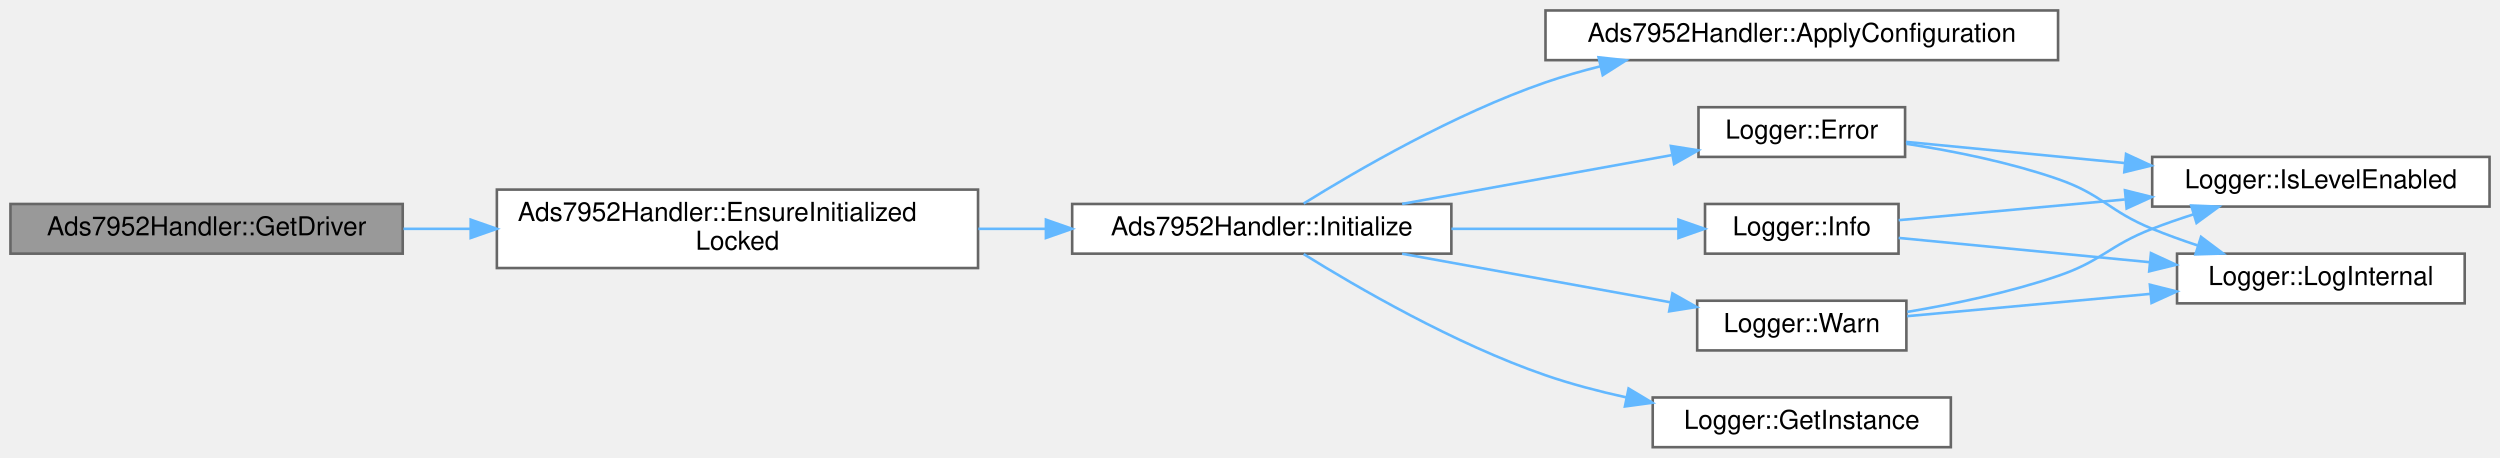
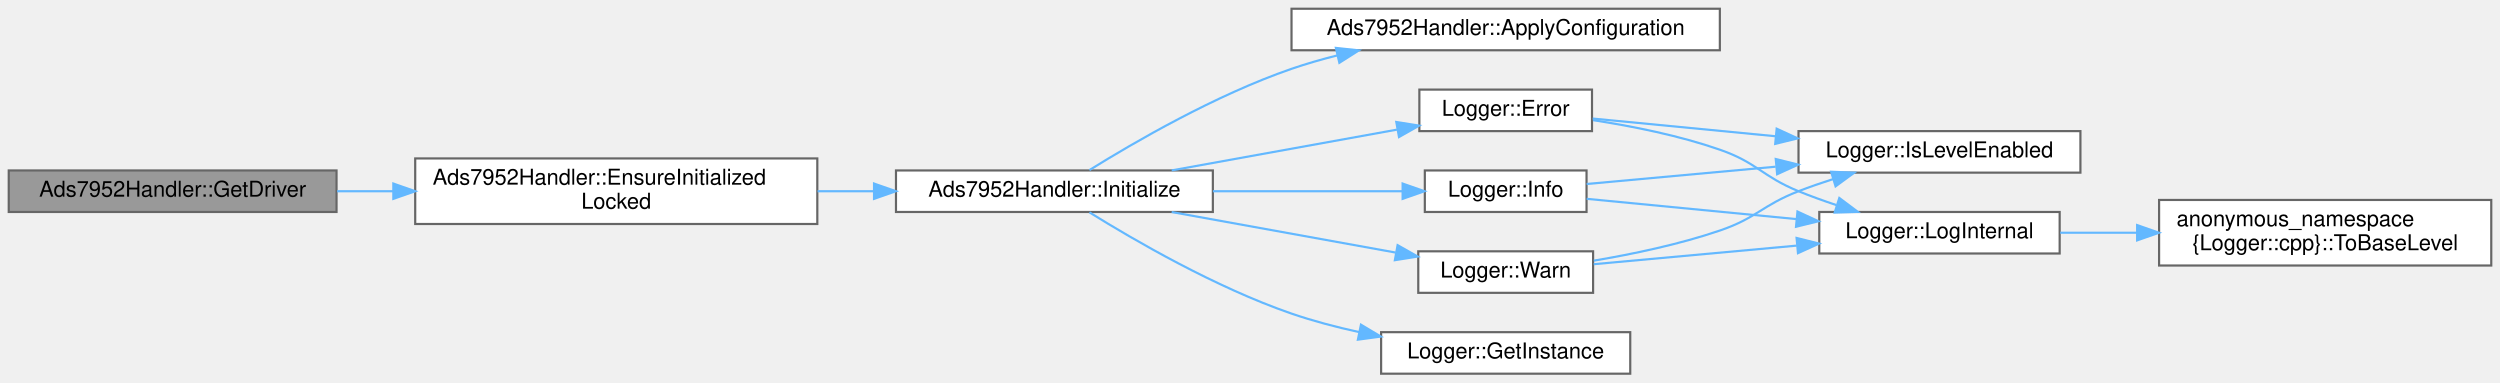
- <svg xmlns="http://www.w3.org/2000/svg" xmlns:xlink="http://www.w3.org/1999/xlink" width="956pt" height="175pt" viewBox="0.00 0.00 956.00 175.00">
+ <svg xmlns="http://www.w3.org/2000/svg" xmlns:xlink="http://www.w3.org/1999/xlink" width="1144pt" height="175pt" viewBox="0.00 0.00 1144.00 175.00">
  <g id="graph0" class="graph" transform="scale(1 1) rotate(0) translate(4 171)">
    <g id="Node000001" class="node">
      <g id="a_Node000001">
        <a xlink:title="Get raw pointer to the ADS7952 driver for advanced operations.">
          <polygon fill="#999999" stroke="#666666" points="150,-93 0,-93 0,-74 150,-74 150,-93" />
          <text text-anchor="middle" x="75" y="-81" font-family="Helvetica,sans-Serif" font-size="10.00">Ads7952Handler::GetDriver</text>
        </a>
      </g>
    </g>
    <g id="Node000002" class="node">
      <g id="a_Node000002">
        <a xlink:href="classAds7952Handler.html#a4541d57be2e20b35d9270a62642fb862" target="_top" xlink:title="Ensure initialized while mutex is already held.">
          <polygon fill="white" stroke="#666666" points="370,-98.5 186,-98.5 186,-68.5 370,-68.5 370,-98.5" />
          <text text-anchor="start" x="194" y="-86.5" font-family="Helvetica,sans-Serif" font-size="10.00">Ads7952Handler::EnsureInitialized</text>
          <text text-anchor="middle" x="278" y="-75.5" font-family="Helvetica,sans-Serif" font-size="10.00">Locked</text>
        </a>
      </g>
    </g>
    <g id="edge1_Node000001_Node000002" class="edge">
      <g id="a_edge1_Node000001_Node000002">
        <a xlink:title=" ">
          <path fill="none" stroke="#63b8ff" d="M150.27,-83.5C158.63,-83.5 167.25,-83.5 175.88,-83.5" />
          <polygon fill="#63b8ff" stroke="#63b8ff" points="175.99,-87 185.99,-83.5 175.99,-80 175.99,-87" />
        </a>
      </g>
    </g>
    <g id="Node000003" class="node">
      <g id="a_Node000003">
        <a xlink:href="classAds7952Handler.html#a0644e9b1c82bc200591155b36a9ca4dd" target="_top" xlink:title="Initialize the ADS7952 ADC (lazy initialization).">
          <polygon fill="white" stroke="#666666" points="551,-93 406,-93 406,-74 551,-74 551,-93" />
          <text text-anchor="middle" x="478.5" y="-81" font-family="Helvetica,sans-Serif" font-size="10.00">Ads7952Handler::Initialize</text>
        </a>
      </g>
    </g>
    <g id="edge2_Node000002_Node000003" class="edge">
      <g id="a_edge2_Node000002_Node000003">
        <a xlink:title=" ">
          <path fill="none" stroke="#63b8ff" d="M370.12,-83.5C378.67,-83.5 387.3,-83.5 395.75,-83.5" />
          <polygon fill="#63b8ff" stroke="#63b8ff" points="395.96,-87 405.96,-83.5 395.96,-80 395.96,-87" />
        </a>
      </g>
    </g>
    <g id="Node000004" class="node">
      <g id="a_Node000004">
        <a xlink:href="classAds7952Handler.html#a3cc3a33955e1e0b218f801f1b98192f2" target="_top" xlink:title="Apply configuration to the driver after init.">
          <polygon fill="white" stroke="#666666" points="783,-167 587,-167 587,-148 783,-148 783,-167" />
          <text text-anchor="middle" x="685" y="-155" font-family="Helvetica,sans-Serif" font-size="10.00">Ads7952Handler::ApplyConfiguration</text>
        </a>
      </g>
    </g>
    <g id="edge3_Node000003_Node000004" class="edge">
      <g id="a_edge3_Node000003_Node000004">
        <a xlink:title=" ">
          <path fill="none" stroke="#63b8ff" d="M494.52,-93.17C514.73,-105.74 552.18,-127.5 587,-139.5 593.74,-141.82 600.84,-143.86 608.02,-145.66" />
          <polygon fill="#63b8ff" stroke="#63b8ff" points="607.3,-149.08 617.83,-147.95 608.89,-142.26 607.3,-149.08" />
        </a>
      </g>
    </g>
    <g id="Node000005" class="node">
      <g id="a_Node000005">
        <a xlink:href="classLogger.html#adce17848a5844e053bfd314863dc1404" target="_top" xlink:title="Log error message.">
          <polygon fill="white" stroke="#666666" points="724.5,-130 645.5,-130 645.5,-111 724.5,-111 724.5,-130" />
          <text text-anchor="middle" x="685" y="-118" font-family="Helvetica,sans-Serif" font-size="10.00">Logger::Error</text>
        </a>
      </g>
    </g>
    <g id="edge4_Node000003_Node000005" class="edge">
      <g id="a_edge4_Node000003_Node000005">
        <a xlink:title=" ">
          <path fill="none" stroke="#63b8ff" d="M532.16,-93.03C563.95,-98.78 604.18,-106.06 635.24,-111.68" />
          <polygon fill="#63b8ff" stroke="#63b8ff" points="634.94,-115.18 645.4,-113.52 636.18,-108.29 634.94,-115.18" />
        </a>
      </g>
    </g>
-     <g id="Node000008" class="node">
-       <g id="a_Node000008">
+     <g id="Node000009" class="node">
+       <g id="a_Node000009">
        <a xlink:href="classLogger.html#a5789d11f8f1356e2192c0023a089cbc4" target="_top" xlink:title="Get singleton instance.">
          <polygon fill="white" stroke="#666666" points="742,-19 628,-19 628,0 742,0 742,-19" />
          <text text-anchor="middle" x="685" y="-7" font-family="Helvetica,sans-Serif" font-size="10.00">Logger::GetInstance</text>
        </a>
      </g>
    </g>
-     <g id="edge7_Node000003_Node000008" class="edge">
-       <g id="a_edge7_Node000003_Node000008">
+     <g id="edge8_Node000003_Node000009" class="edge">
+       <g id="a_edge8_Node000003_Node000009">
        <a xlink:title=" ">
          <path fill="none" stroke="#63b8ff" d="M494.52,-73.83C514.73,-61.26 552.18,-39.5 587,-27.5 596.82,-24.12 607.42,-21.33 617.9,-19.04" />
          <polygon fill="#63b8ff" stroke="#63b8ff" points="618.77,-22.43 627.87,-16.99 617.37,-15.57 618.77,-22.43" />
        </a>
      </g>
    </g>
-     <g id="Node000009" class="node">
-       <g id="a_Node000009">
+     <g id="Node000010" class="node">
+       <g id="a_Node000010">
        <a xlink:href="classLogger.html#a4681229c521795685fc14f6b55c82300" target="_top" xlink:title="Log info message.">
          <polygon fill="white" stroke="#666666" points="722,-93 648,-93 648,-74 722,-74 722,-93" />
          <text text-anchor="middle" x="685" y="-81" font-family="Helvetica,sans-Serif" font-size="10.00">Logger::Info</text>
        </a>
      </g>
    </g>
-     <g id="edge8_Node000003_Node000009" class="edge">
-       <g id="a_edge8_Node000003_Node000009">
+     <g id="edge9_Node000003_Node000010" class="edge">
+       <g id="a_edge9_Node000003_Node000010">
        <a xlink:title=" ">
          <path fill="none" stroke="#63b8ff" d="M551.02,-83.5C579.77,-83.5 612.1,-83.5 637.68,-83.5" />
          <polygon fill="#63b8ff" stroke="#63b8ff" points="637.84,-87 647.84,-83.5 637.84,-80 637.84,-87" />
        </a>
      </g>
    </g>
-     <g id="Node000010" class="node">
-       <g id="a_Node000010">
+     <g id="Node000011" class="node">
+       <g id="a_Node000011">
        <a xlink:href="classLogger.html#aaa95ffa14d07a965d4a85bdec82cba26" target="_top" xlink:title="Log warning message.">
          <polygon fill="white" stroke="#666666" points="725,-56 645,-56 645,-37 725,-37 725,-56" />
          <text text-anchor="middle" x="685" y="-44" font-family="Helvetica,sans-Serif" font-size="10.00">Logger::Warn</text>
        </a>
      </g>
    </g>
-     <g id="edge11_Node000003_Node000010" class="edge">
-       <g id="a_edge11_Node000003_Node000010">
+     <g id="edge12_Node000003_Node000011" class="edge">
+       <g id="a_edge12_Node000003_Node000011">
        <a xlink:title=" ">
          <path fill="none" stroke="#63b8ff" d="M532.16,-73.97C563.74,-68.26 603.65,-61.04 634.62,-55.43" />
          <polygon fill="#63b8ff" stroke="#63b8ff" points="635.54,-58.82 644.76,-53.6 634.29,-51.94 635.54,-58.82" />
        </a>
      </g>
    </g>
    <g id="Node000006" class="node">
      <g id="a_Node000006">
        <a xlink:href="classLogger.html#af9e84e0ff6bd538e4f9ed8dcebc3e2f0" target="_top" xlink:title="Check if log level is enabled for tag.">
          <polygon fill="white" stroke="#666666" points="948,-111 819,-111 819,-92 948,-92 948,-111" />
          <text text-anchor="middle" x="883.5" y="-99" font-family="Helvetica,sans-Serif" font-size="10.00">Logger::IsLevelEnabled</text>
        </a>
      </g>
    </g>
    <g id="edge5_Node000005_Node000006" class="edge">
      <g id="a_edge5_Node000005_Node000006">
        <a xlink:title=" ">
          <path fill="none" stroke="#63b8ff" d="M724.82,-116.75C748.63,-114.44 779.9,-111.42 808.3,-108.67" />
          <polygon fill="#63b8ff" stroke="#63b8ff" points="809,-112.12 818.62,-107.68 808.33,-105.16 809,-112.12" />
        </a>
      </g>
    </g>
    <g id="Node000007" class="node">
      <g id="a_Node000007">
        <a xlink:href="classLogger.html#a6adb205db597526fb91ad20067400394" target="_top" xlink:title="Internal logging method.">
          <polygon fill="white" stroke="#666666" points="938.5,-74 828.5,-74 828.5,-55 938.5,-55 938.5,-74" />
          <text text-anchor="middle" x="883.5" y="-62" font-family="Helvetica,sans-Serif" font-size="10.00">Logger::LogInternal</text>
        </a>
      </g>
    </g>
    <g id="edge6_Node000005_Node000007" class="edge">
      <g id="a_edge6_Node000005_Node000007">
        <a xlink:title=" ">
          <path fill="none" stroke="#63b8ff" d="M724.93,-116.02C742.93,-113.26 764.4,-108.97 783,-102.5 800.09,-96.56 802.25,-90.35 819,-83.5 824.53,-81.24 830.42,-79.12 836.31,-77.16" />
          <polygon fill="#63b8ff" stroke="#63b8ff" points="837.67,-80.41 846.14,-74.05 835.55,-73.73 837.67,-80.41" />
        </a>
      </g>
    </g>
-     <g id="edge9_Node000009_Node000006" class="edge">
-       <g id="a_edge9_Node000009_Node000006">
+     <g id="Node000008" class="node">
+       <g id="a_Node000008">
+         <a xlink:href="namespaceanonymous__namespace_02Logger_8cpp_03.html#a9d2b496fa1b4f4e28667d14e4b8cb190" target="_top" xlink:title=" ">
+           <polygon fill="white" stroke="#666666" points="1136,-79.5 984,-79.5 984,-49.5 1136,-49.5 1136,-79.5" />
+           <text text-anchor="start" x="992" y="-67.5" font-family="Helvetica,sans-Serif" font-size="10.00">anonymous_namespace</text>
+           <text text-anchor="middle" x="1060" y="-56.5" font-family="Helvetica,sans-Serif" font-size="10.00">{Logger::cpp}::ToBaseLevel</text>
+         </a>
+       </g>
+     </g>
+     <g id="edge7_Node000007_Node000008" class="edge">
+       <g id="a_edge7_Node000007_Node000008">
+         <a xlink:title=" ">
+           <path fill="none" stroke="#63b8ff" d="M938.76,-64.5C949.93,-64.5 961.96,-64.5 973.93,-64.5" />
+           <polygon fill="#63b8ff" stroke="#63b8ff" points="973.95,-68 983.95,-64.5 973.95,-61 973.95,-68" />
+         </a>
+       </g>
+     </g>
+     <g id="edge10_Node000010_Node000006" class="edge">
+       <g id="a_edge10_Node000010_Node000006">
        <a xlink:title=" ">
          <path fill="none" stroke="#63b8ff" d="M722.04,-86.8C746.22,-89.02 778.95,-92.01 808.54,-94.72" />
          <polygon fill="#63b8ff" stroke="#63b8ff" points="808.58,-98.24 818.85,-95.67 809.22,-91.27 808.58,-98.24" />
        </a>
      </g>
    </g>
-     <g id="edge10_Node000009_Node000007" class="edge">
-       <g id="a_edge10_Node000009_Node000007">
+     <g id="edge11_Node000010_Node000007" class="edge">
+       <g id="a_edge11_Node000010_Node000007">
        <a xlink:title=" ">
          <path fill="none" stroke="#63b8ff" d="M722.04,-80.02C748.83,-77.42 786.11,-73.82 818,-70.74" />
          <polygon fill="#63b8ff" stroke="#63b8ff" points="818.52,-74.2 828.14,-69.76 817.85,-67.24 818.52,-74.2" />
        </a>
      </g>
    </g>
-     <g id="edge12_Node000010_Node000006" class="edge">
-       <g id="a_edge12_Node000010_Node000006">
+     <g id="edge13_Node000011_Node000006" class="edge">
+       <g id="a_edge13_Node000011_Node000006">
        <a xlink:title=" ">
          <path fill="none" stroke="#63b8ff" d="M725.33,-51.73C743.22,-54.73 764.48,-59.19 783,-65.5 799.93,-71.27 802.32,-77.03 819,-83.5 824.07,-85.47 829.45,-87.33 834.85,-89.05" />
          <polygon fill="#63b8ff" stroke="#63b8ff" points="833.92,-92.42 844.51,-91.99 835.96,-85.73 833.92,-92.42" />
        </a>
      </g>
    </g>
-     <g id="edge13_Node000010_Node000007" class="edge">
-       <g id="a_edge13_Node000010_Node000007">
+     <g id="edge14_Node000011_Node000007" class="edge">
+       <g id="a_edge14_Node000011_Node000007">
        <a xlink:title=" ">
          <path fill="none" stroke="#63b8ff" d="M725.29,-50.1C751.86,-52.53 787.55,-55.8 818.21,-58.61" />
          <polygon fill="#63b8ff" stroke="#63b8ff" points="818.11,-62.12 828.39,-59.54 818.75,-55.15 818.11,-62.12" />
        </a>
      </g>
    </g>
  </g>
</svg>
